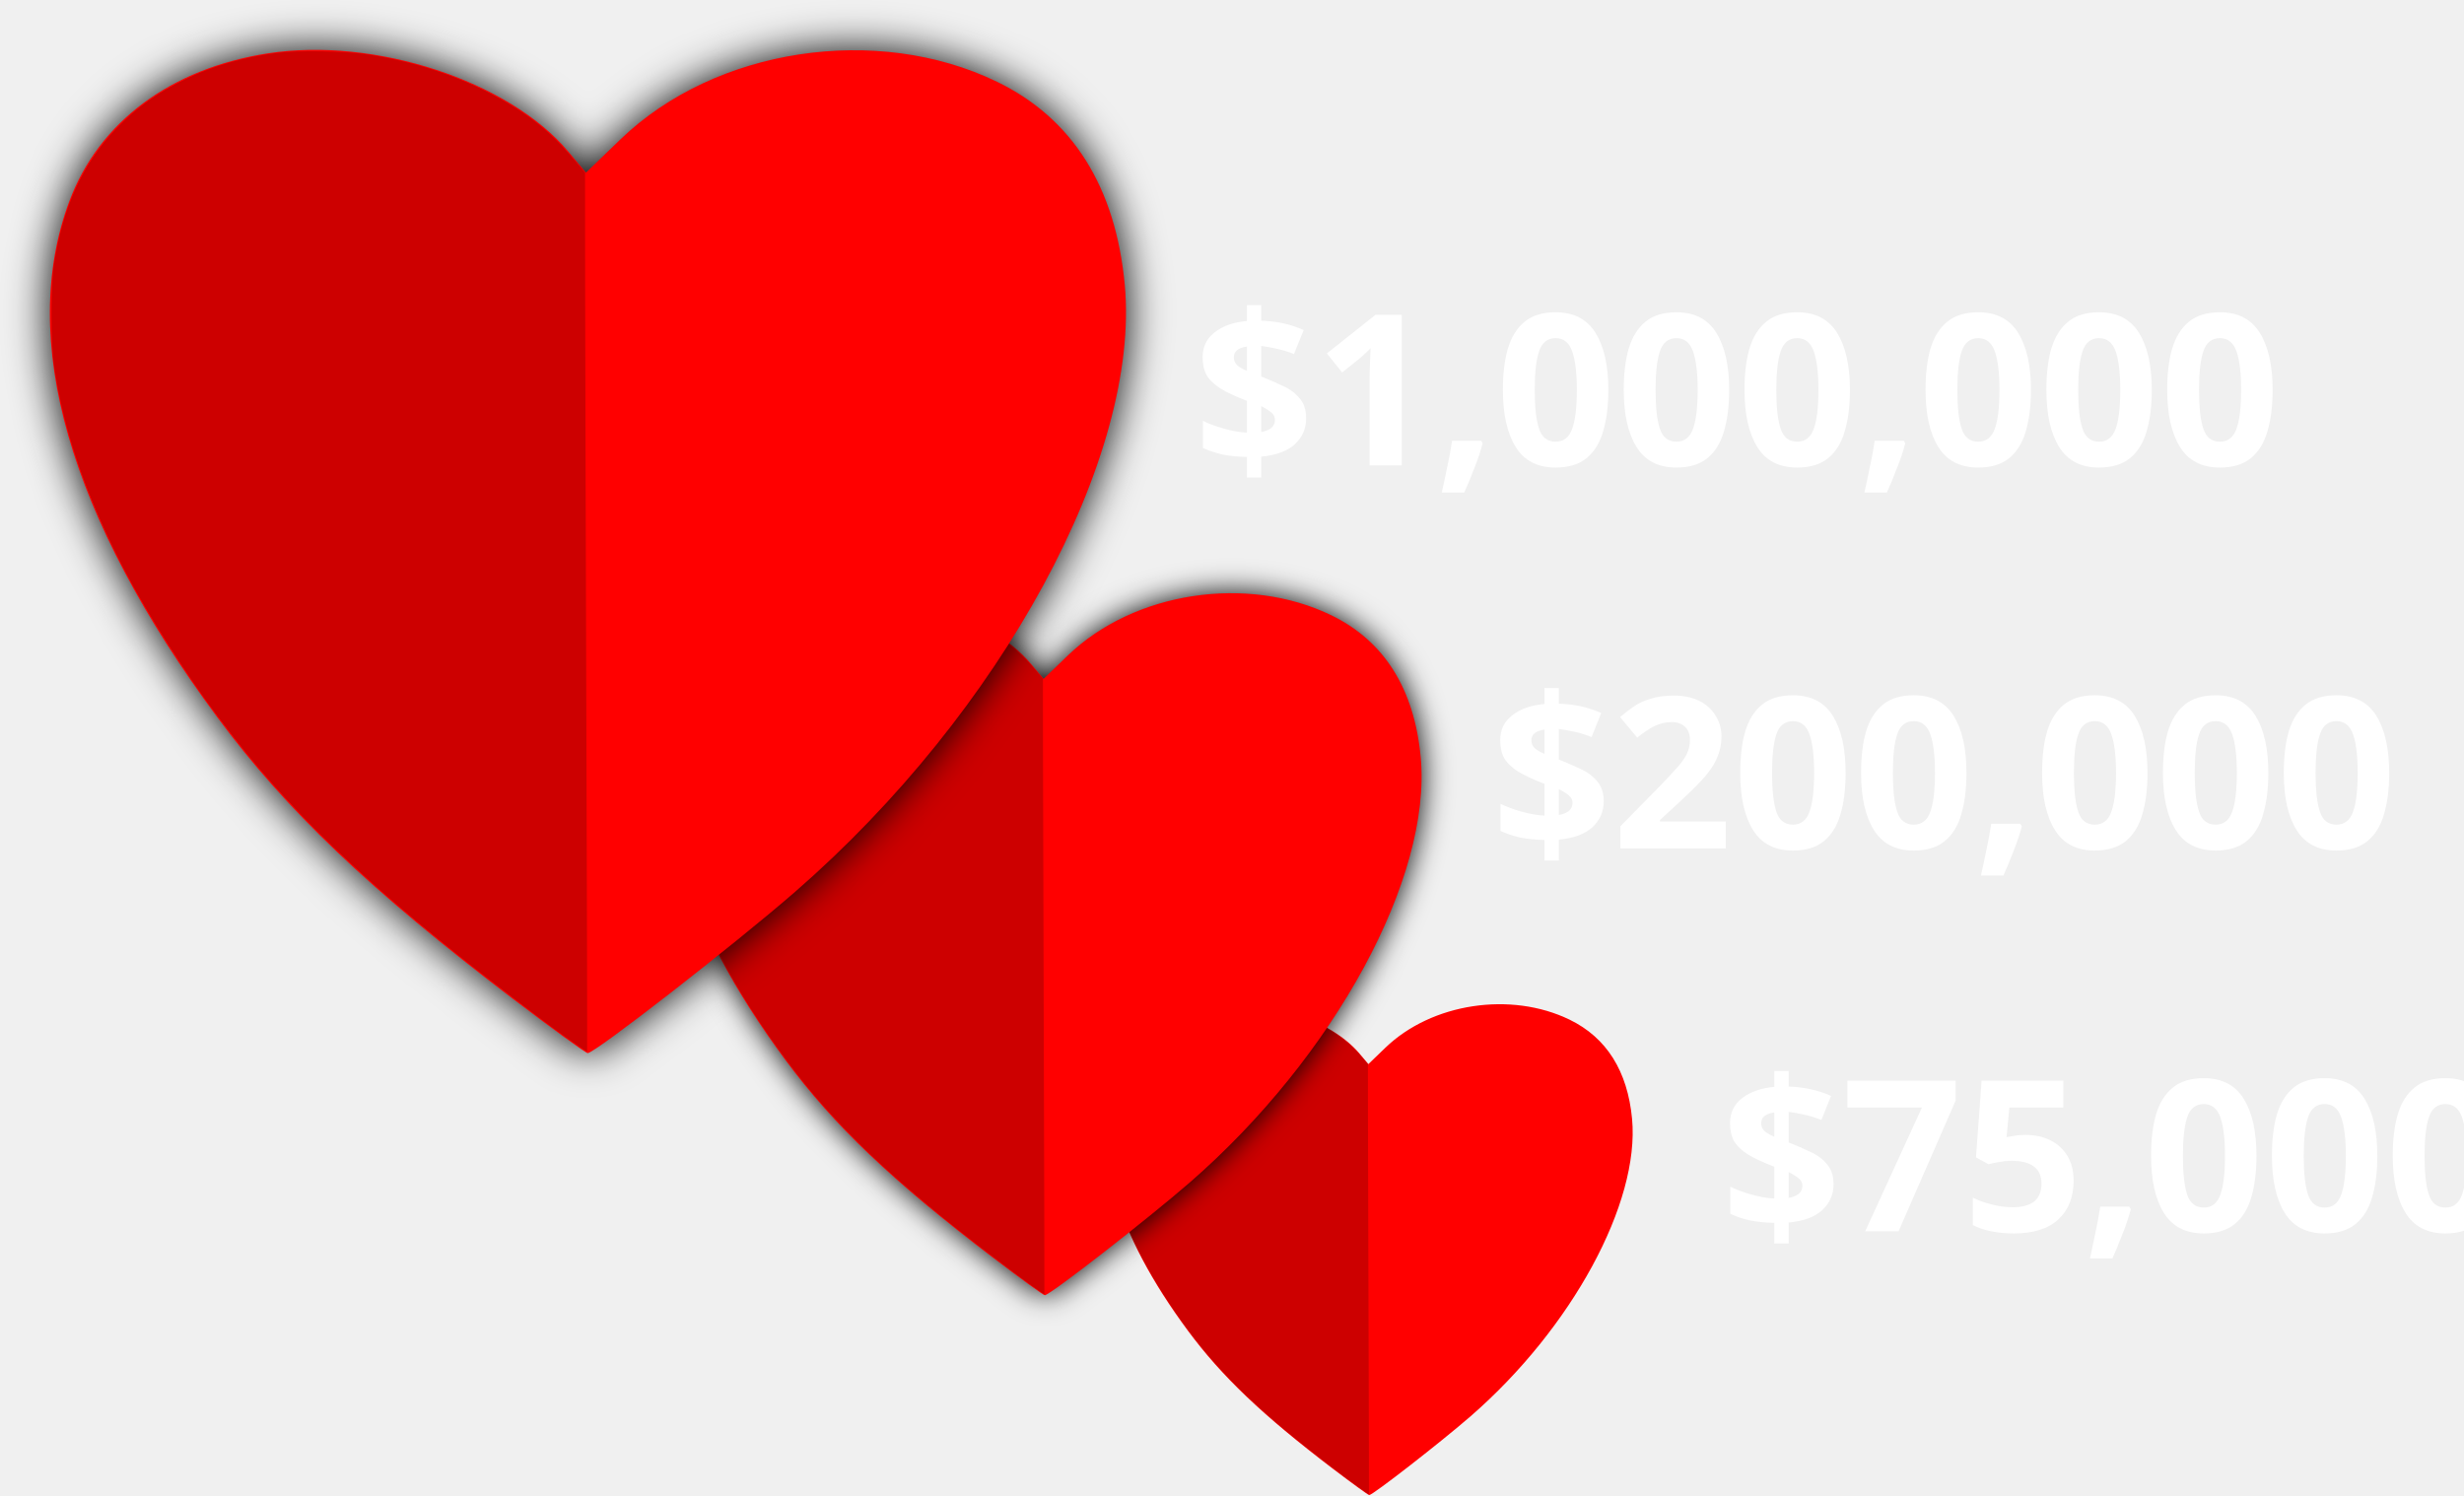
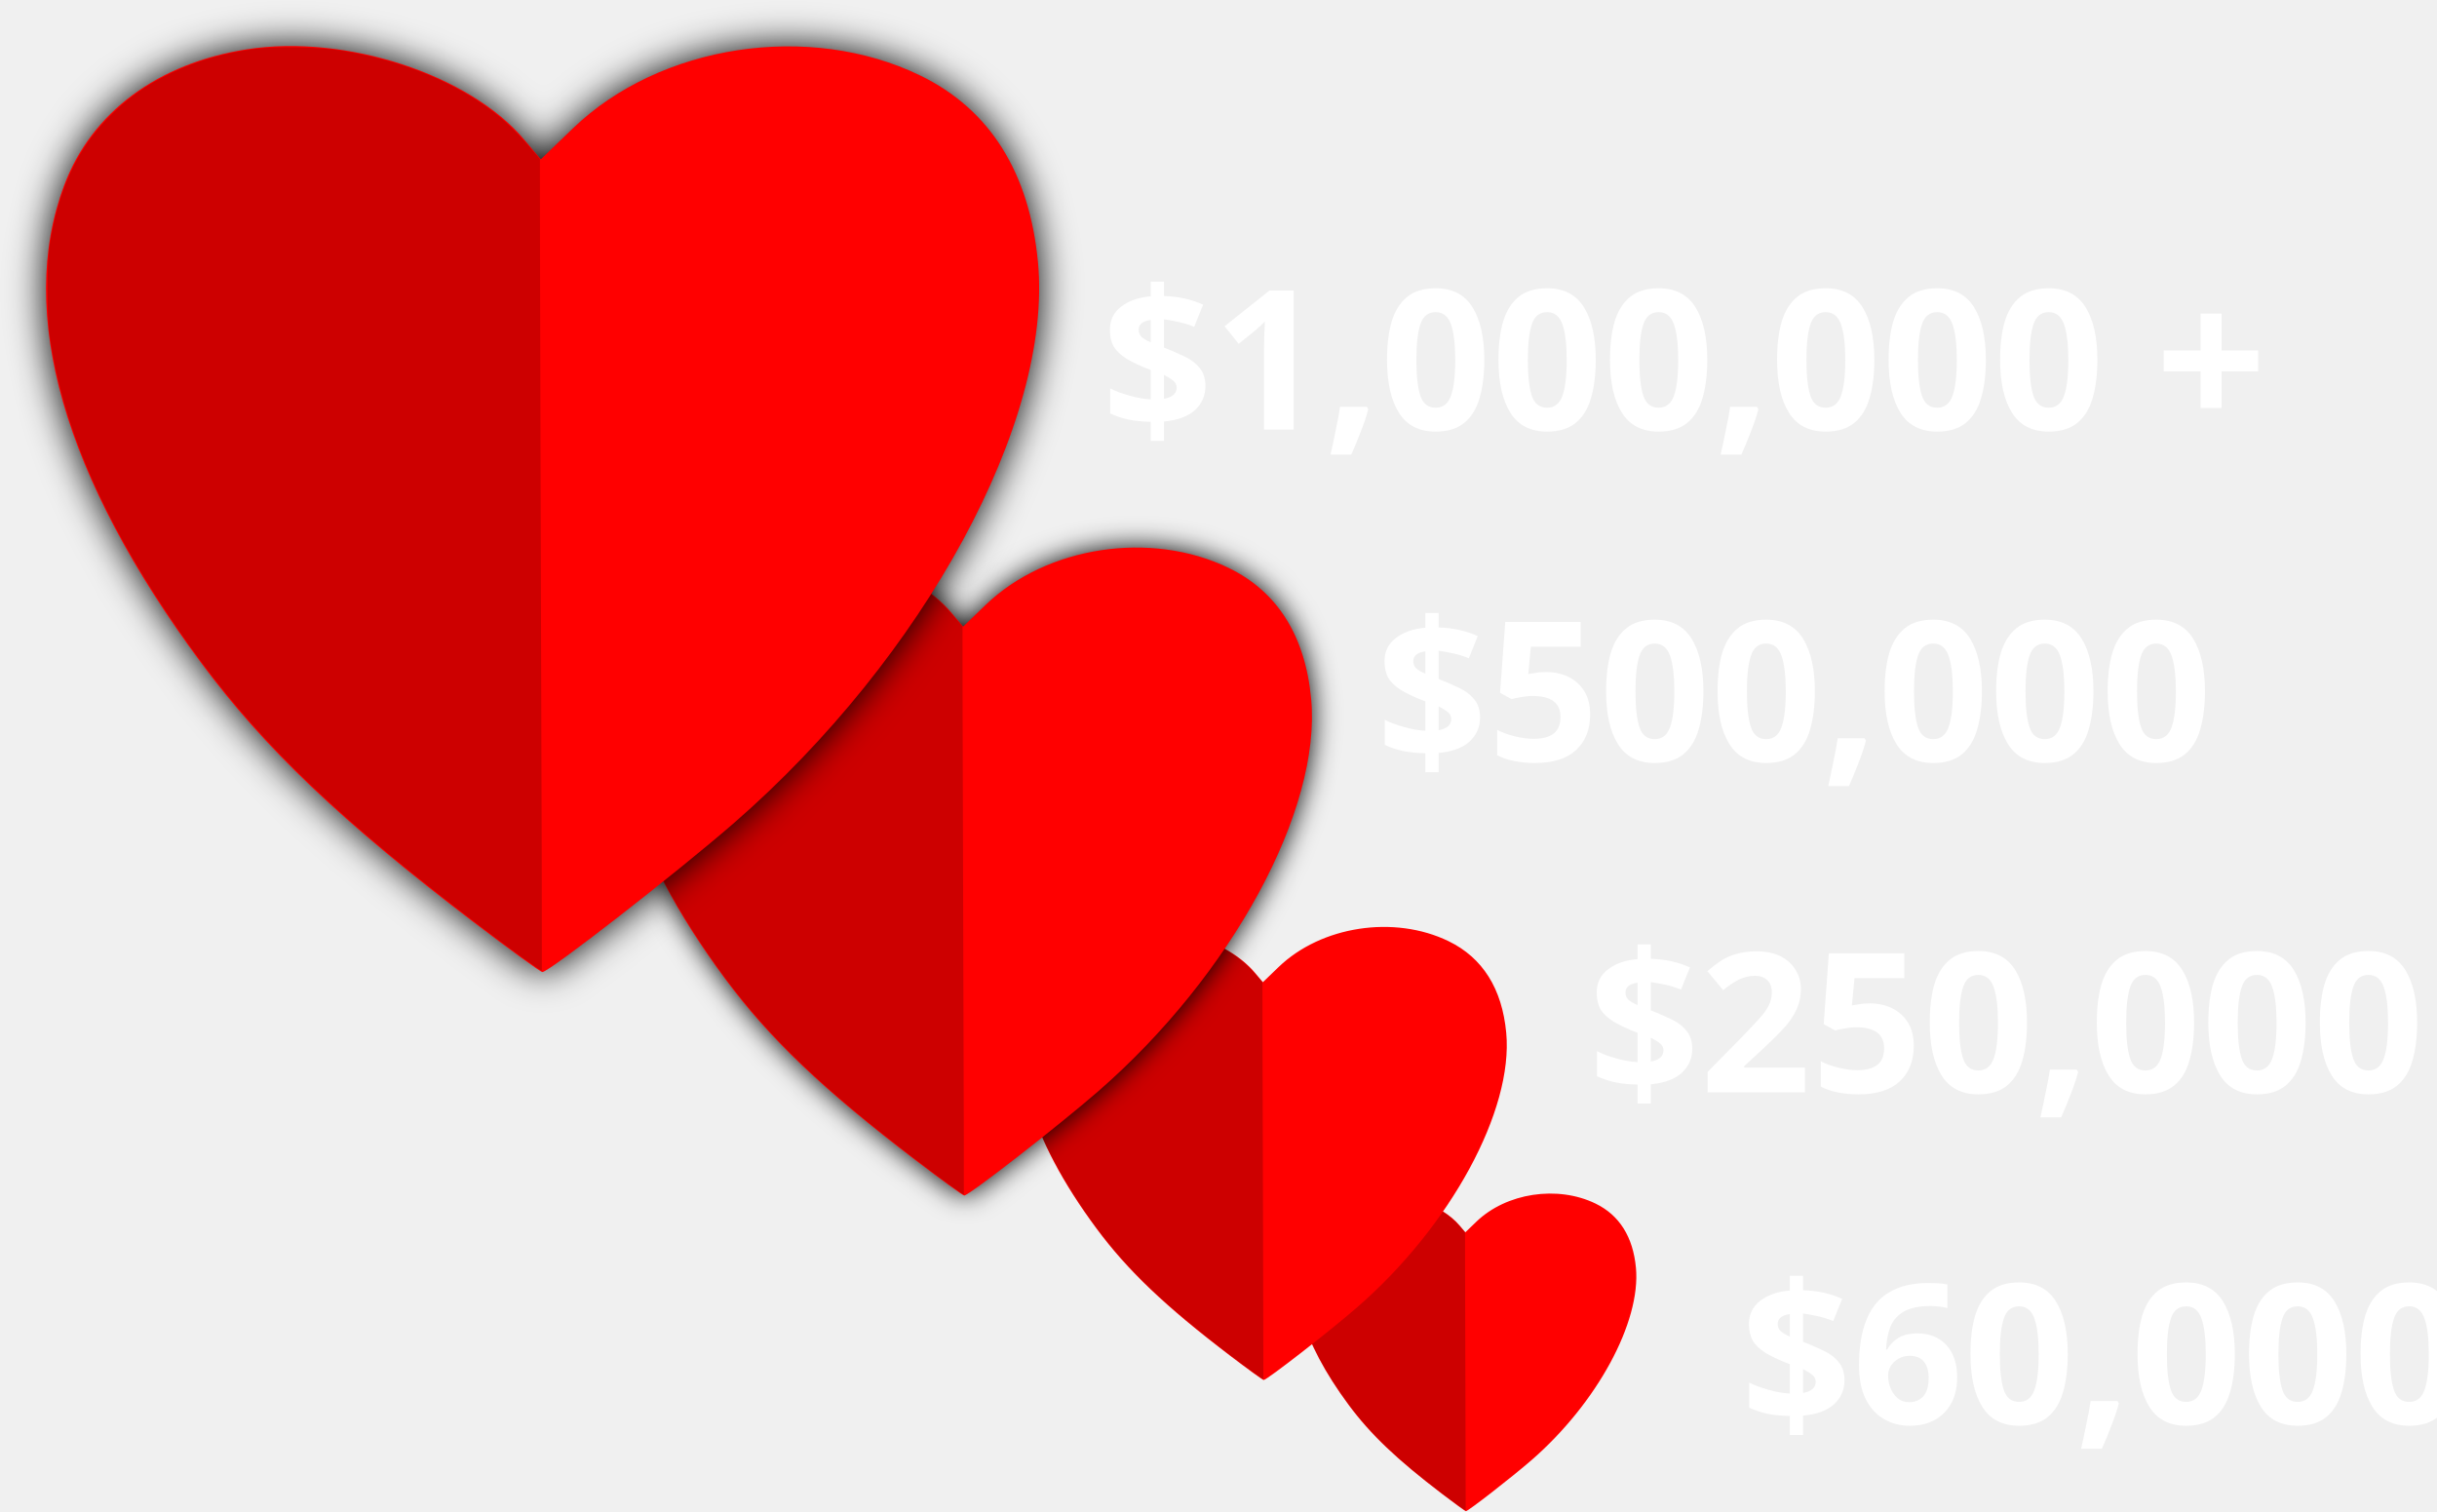
- <svg xmlns="http://www.w3.org/2000/svg" width="466.62" height="283.159" viewBox="0 0 123.46 74.919" version="1.1" id="svg38194">
+ <svg xmlns="http://www.w3.org/2000/svg" width="500.064" height="310.072" viewBox="0 0 132.309 82.04" version="1.1" id="svg38194">
  <defs id="defs38191">
    <filter style="color-interpolation-filters:sRGB" id="filter21294" x="-0.046" y="-0.05" width="1.093" height="1.099">
      <feGaussianBlur stdDeviation="0.46" id="feGaussianBlur21296" />
    </filter>
    <filter style="color-interpolation-filters:sRGB" id="filter21284" x="-0.046" y="-0.05" width="1.093" height="1.099">
      <feGaussianBlur stdDeviation="0.46" id="feGaussianBlur21286" />
    </filter>
+     <filter style="color-interpolation-filters:sRGB" id="filter21294-5" x="-0.046" y="-0.05" width="1.093" height="1.099">
+       <feGaussianBlur stdDeviation="0.46" id="feGaussianBlur21296-9" />
+     </filter>
+     <filter style="color-interpolation-filters:sRGB" id="filter21284-8" x="-0.046" y="-0.05" width="1.093" height="1.099">
+       <feGaussianBlur stdDeviation="0.46" id="feGaussianBlur21286-9" />
+     </filter>
  </defs>
-   <g id="g733">
-     <g id="g17129" transform="matrix(1.108276,0,0,1.108276,193.6776,-696.503)">
-       <path style="fill:#ff0000;fill-opacity:1;stroke:none;stroke-width:0.729;stroke-opacity:1" d="m -114.502,694.86 c -3.18,-2.422 -5.014,-4.168 -6.544,-6.232 -3.29,-4.437 -4.419,-8.376 -3.275,-11.432 0.655,-1.75 2.242,-2.931 4.388,-3.265 2.36,-0.367 5.329,0.603 6.65,2.173 l 0.392,0.465 0.768,-0.74 c 2.092,-2.016 5.668,-2.561 8.33,-1.269 1.668,0.81 2.622,2.326 2.824,4.488 0.354,3.795 -2.721,9.46 -7.295,13.439 -1.357,1.18 -4.43,3.57 -4.589,3.569 -0.043,-6.1e-4 -0.785,-0.539 -1.648,-1.196 z" id="path17125" />
-       <path style="opacity:0.99;fill:#000000;fill-opacity:0.199;stroke:none;stroke-width:6.367;stroke-dashoffset:210.392;stroke-opacity:0.984" d="m -427.938,2629.735 c -3.202,-2.276 -9.124,-6.852 -12.492,-9.655 -8.981,-7.474 -14.539,-13.503 -20.044,-21.744 -6.105,-9.139 -9.506,-17.124 -10.699,-25.125 -0.274,-1.834 -0.275,-6.715 -0.002,-8.415 0.781,-4.865 2.425,-8.464 5.166,-11.309 1.802,-1.871 3.444,-3.046 5.889,-4.216 2.245,-1.074 4.811,-1.809 7.587,-2.172 1.822,-0.238 5.841,-0.161 7.746,0.15 3.792,0.618 7.194,1.712 10.187,3.275 2.771,1.448 4.758,2.995 6.65,5.177 l 1.196,1.379 0.008,8.808 c 0.004,4.844 0.05,21.39 0.101,36.768 0.052,15.379 0.081,27.974 0.064,27.991 -0.016,0.016 -0.627,-0.395 -1.358,-0.914 z" id="path17127" transform="scale(0.2645833)" />
+   <g id="g54327" transform="translate(592.7537,-40.86651)">
+     <g id="g54183" transform="matrix(0.7769028,0,0,0.7769028,-425.4927,-417.8614)">
+       <path style="fill:#ff0000;fill-opacity:1;stroke:none;stroke-width:0.729;stroke-opacity:1" d="m -114.502,694.86 c -3.18,-2.422 -5.014,-4.168 -6.544,-6.232 -3.29,-4.437 -4.419,-8.376 -3.275,-11.432 0.655,-1.75 2.242,-2.931 4.388,-3.265 2.36,-0.367 5.329,0.603 6.65,2.173 l 0.392,0.465 0.768,-0.74 c 2.092,-2.016 5.668,-2.561 8.33,-1.269 1.668,0.81 2.622,2.326 2.824,4.488 0.354,3.795 -2.721,9.46 -7.295,13.439 -1.357,1.18 -4.43,3.57 -4.589,3.569 -0.043,-6.1e-4 -0.785,-0.539 -1.648,-1.196 z" id="path54179" />
+       <path style="opacity:0.99;fill:#000000;fill-opacity:0.199;stroke:none;stroke-width:6.367;stroke-dashoffset:210.392;stroke-opacity:0.984" d="m -427.938,2629.735 c -3.202,-2.276 -9.124,-6.852 -12.492,-9.655 -8.981,-7.474 -14.539,-13.503 -20.044,-21.744 -6.105,-9.139 -9.506,-17.124 -10.699,-25.125 -0.274,-1.834 -0.275,-6.715 -0.002,-8.415 0.781,-4.865 2.425,-8.464 5.166,-11.309 1.802,-1.871 3.444,-3.046 5.889,-4.216 2.245,-1.074 4.811,-1.809 7.587,-2.172 1.822,-0.238 5.841,-0.161 7.746,0.15 3.792,0.618 7.194,1.712 10.187,3.275 2.771,1.448 4.758,2.995 6.65,5.177 l 1.196,1.379 0.008,8.808 c 0.004,4.844 0.05,21.39 0.101,36.768 0.052,15.379 0.081,27.974 0.064,27.991 -0.016,0.016 -0.627,-0.395 -1.358,-0.914 z" id="path54181" transform="scale(0.2645833)" />
    </g>
-     <g id="g21292" transform="matrix(1.584953,0,0,1.584953,231.2164,-1038.313)" style="fill:#000000;filter:url(#filter21294)">
-       <path style="fill:#000000;fill-opacity:1;stroke:none;stroke-width:0.729;stroke-opacity:1" d="m -114.502,694.86 c -3.18,-2.422 -5.014,-4.168 -6.544,-6.232 -3.29,-4.437 -4.419,-8.376 -3.275,-11.432 0.655,-1.75 2.242,-2.931 4.388,-3.265 2.36,-0.367 5.329,0.603 6.65,2.173 l 0.392,0.465 0.768,-0.74 c 2.092,-2.016 5.668,-2.561 8.33,-1.269 1.668,0.81 2.622,2.326 2.824,4.488 0.354,3.795 -2.721,9.46 -7.295,13.439 -1.357,1.18 -4.43,3.57 -4.589,3.569 -0.043,-6.1e-4 -0.785,-0.539 -1.648,-1.196 z" id="path21288" />
-       <path style="opacity:0.99;fill:#000000;fill-opacity:0.199;stroke:none;stroke-width:6.367;stroke-dashoffset:210.392;stroke-opacity:0.984" d="m -427.938,2629.735 c -3.202,-2.276 -9.124,-6.852 -12.492,-9.655 -8.981,-7.474 -14.539,-13.503 -20.044,-21.744 -6.105,-9.139 -9.506,-17.124 -10.699,-25.125 -0.274,-1.834 -0.275,-6.715 -0.002,-8.415 0.781,-4.865 2.425,-8.464 5.166,-11.309 1.802,-1.871 3.444,-3.046 5.889,-4.216 2.245,-1.074 4.811,-1.809 7.587,-2.172 1.822,-0.238 5.841,-0.161 7.746,0.15 3.792,0.618 7.194,1.712 10.187,3.275 2.771,1.448 4.758,2.995 6.65,5.177 l 1.196,1.379 0.008,8.808 c 0.004,4.844 0.05,21.39 0.101,36.768 0.052,15.379 0.081,27.974 0.064,27.991 -0.016,0.016 -0.627,-0.395 -1.358,-0.914 z" id="path21290" transform="scale(0.2645833)" />
+     <g id="g17129-1" transform="matrix(1.108276,0,0,1.108276,-399.0761,-655.6364)">
+       <path style="fill:#ff0000;fill-opacity:1;stroke:none;stroke-width:0.729;stroke-opacity:1" d="m -114.502,694.86 c -3.18,-2.422 -5.014,-4.168 -6.544,-6.232 -3.29,-4.437 -4.419,-8.376 -3.275,-11.432 0.655,-1.75 2.242,-2.931 4.388,-3.265 2.36,-0.367 5.329,0.603 6.65,2.173 l 0.392,0.465 0.768,-0.74 c 2.092,-2.016 5.668,-2.561 8.33,-1.269 1.668,0.81 2.622,2.326 2.824,4.488 0.354,3.795 -2.721,9.46 -7.295,13.439 -1.357,1.18 -4.43,3.57 -4.589,3.569 -0.043,-6.1e-4 -0.785,-0.539 -1.648,-1.196 z" id="path17125-2" />
+       <path style="opacity:0.99;fill:#000000;fill-opacity:0.199;stroke:none;stroke-width:6.367;stroke-dashoffset:210.392;stroke-opacity:0.984" d="m -427.938,2629.735 c -3.202,-2.276 -9.124,-6.852 -12.492,-9.655 -8.981,-7.474 -14.539,-13.503 -20.044,-21.744 -6.105,-9.139 -9.506,-17.124 -10.699,-25.125 -0.274,-1.834 -0.275,-6.715 -0.002,-8.415 0.781,-4.865 2.425,-8.464 5.166,-11.309 1.802,-1.871 3.444,-3.046 5.889,-4.216 2.245,-1.074 4.811,-1.809 7.587,-2.172 1.822,-0.238 5.841,-0.161 7.746,0.15 3.792,0.618 7.194,1.712 10.187,3.275 2.771,1.448 4.758,2.995 6.65,5.177 l 1.196,1.379 0.008,8.808 c 0.004,4.844 0.05,21.39 0.101,36.768 0.052,15.379 0.081,27.974 0.064,27.991 -0.016,0.016 -0.627,-0.395 -1.358,-0.914 z" id="path17127-8" transform="scale(0.2645833)" />
    </g>
-     <g id="g17135" transform="matrix(1.584953,0,0,1.584953,231.2164,-1038.313)">
-       <path style="fill:#ff0000;fill-opacity:1;stroke:none;stroke-width:0.729;stroke-opacity:1" d="m -114.502,694.86 c -3.18,-2.422 -5.014,-4.168 -6.544,-6.232 -3.29,-4.437 -4.419,-8.376 -3.275,-11.432 0.655,-1.75 2.242,-2.931 4.388,-3.265 2.36,-0.367 5.329,0.603 6.65,2.173 l 0.392,0.465 0.768,-0.74 c 2.092,-2.016 5.668,-2.561 8.33,-1.269 1.668,0.81 2.622,2.326 2.824,4.488 0.354,3.795 -2.721,9.46 -7.295,13.439 -1.357,1.18 -4.43,3.57 -4.589,3.569 -0.043,-6.1e-4 -0.785,-0.539 -1.648,-1.196 z" id="path17131" />
-       <path style="opacity:0.99;fill:#000000;fill-opacity:0.199;stroke:none;stroke-width:6.367;stroke-dashoffset:210.392;stroke-opacity:0.984" d="m -427.938,2629.735 c -3.202,-2.276 -9.124,-6.852 -12.492,-9.655 -8.981,-7.474 -14.539,-13.503 -20.044,-21.744 -6.105,-9.139 -9.506,-17.124 -10.699,-25.125 -0.274,-1.834 -0.275,-6.715 -0.002,-8.415 0.781,-4.865 2.425,-8.464 5.166,-11.309 1.802,-1.871 3.444,-3.046 5.889,-4.216 2.245,-1.074 4.811,-1.809 7.587,-2.172 1.822,-0.238 5.841,-0.161 7.746,0.15 3.792,0.618 7.194,1.712 10.187,3.275 2.771,1.448 4.758,2.995 6.65,5.177 l 1.196,1.379 0.008,8.808 c 0.004,4.844 0.05,21.39 0.101,36.768 0.052,15.379 0.081,27.974 0.064,27.991 -0.016,0.016 -0.627,-0.395 -1.358,-0.914 z" id="path17133" transform="scale(0.2645833)" />
+     <g id="g21292-4" transform="matrix(1.584953,0,0,1.584953,-361.5373,-997.4462)" style="fill:#000000;filter:url(#filter21294-5)">
+       <path style="fill:#000000;fill-opacity:1;stroke:none;stroke-width:0.729;stroke-opacity:1" d="m -114.502,694.86 c -3.18,-2.422 -5.014,-4.168 -6.544,-6.232 -3.29,-4.437 -4.419,-8.376 -3.275,-11.432 0.655,-1.75 2.242,-2.931 4.388,-3.265 2.36,-0.367 5.329,0.603 6.65,2.173 l 0.392,0.465 0.768,-0.74 c 2.092,-2.016 5.668,-2.561 8.33,-1.269 1.668,0.81 2.622,2.326 2.824,4.488 0.354,3.795 -2.721,9.46 -7.295,13.439 -1.357,1.18 -4.43,3.57 -4.589,3.569 -0.043,-6.1e-4 -0.785,-0.539 -1.648,-1.196 z" id="path21288-0" />
+       <path style="opacity:0.99;fill:#000000;fill-opacity:0.199;stroke:none;stroke-width:6.367;stroke-dashoffset:210.392;stroke-opacity:0.984" d="m -427.938,2629.735 c -3.202,-2.276 -9.124,-6.852 -12.492,-9.655 -8.981,-7.474 -14.539,-13.503 -20.044,-21.744 -6.105,-9.139 -9.506,-17.124 -10.699,-25.125 -0.274,-1.834 -0.275,-6.715 -0.002,-8.415 0.781,-4.865 2.425,-8.464 5.166,-11.309 1.802,-1.871 3.444,-3.046 5.889,-4.216 2.245,-1.074 4.811,-1.809 7.587,-2.172 1.822,-0.238 5.841,-0.161 7.746,0.15 3.792,0.618 7.194,1.712 10.187,3.275 2.771,1.448 4.758,2.995 6.65,5.177 l 1.196,1.379 0.008,8.808 c 0.004,4.844 0.05,21.39 0.101,36.768 0.052,15.379 0.081,27.974 0.064,27.991 -0.016,0.016 -0.627,-0.395 -1.358,-0.914 z" id="path21290-1" transform="scale(0.2645833)" />
    </g>
-     <g id="g21282" transform="matrix(2.264219,0,0,2.264219,284.9714,-1523.252)" style="fill:#000000;filter:url(#filter21284)">
-       <path style="fill:#000000;fill-opacity:1;stroke:none;stroke-width:0.729;stroke-opacity:1" d="m -114.502,694.86 c -3.18,-2.422 -5.014,-4.168 -6.544,-6.232 -3.29,-4.437 -4.419,-8.376 -3.275,-11.432 0.655,-1.75 2.242,-2.931 4.388,-3.265 2.36,-0.367 5.329,0.603 6.65,2.173 l 0.392,0.465 0.768,-0.74 c 2.092,-2.016 5.668,-2.561 8.33,-1.269 1.668,0.81 2.622,2.326 2.824,4.488 0.354,3.795 -2.721,9.46 -7.295,13.439 -1.357,1.18 -4.43,3.57 -4.589,3.569 -0.043,-6.1e-4 -0.785,-0.539 -1.648,-1.196 z" id="path21278" />
-       <path style="opacity:0.99;fill:#000000;fill-opacity:0.199;stroke:none;stroke-width:6.367;stroke-dashoffset:210.392;stroke-opacity:0.984" d="m -427.938,2629.735 c -3.202,-2.276 -9.124,-6.852 -12.492,-9.655 -8.981,-7.474 -14.539,-13.503 -20.044,-21.744 -6.105,-9.139 -9.506,-17.124 -10.699,-25.125 -0.274,-1.834 -0.275,-6.715 -0.002,-8.415 0.781,-4.865 2.425,-8.464 5.166,-11.309 1.802,-1.871 3.444,-3.046 5.889,-4.216 2.245,-1.074 4.811,-1.809 7.587,-2.172 1.822,-0.238 5.841,-0.161 7.746,0.15 3.792,0.618 7.194,1.712 10.187,3.275 2.771,1.448 4.758,2.995 6.65,5.177 l 1.196,1.379 0.008,8.808 c 0.004,4.844 0.05,21.39 0.101,36.768 0.052,15.379 0.081,27.974 0.064,27.991 -0.016,0.016 -0.627,-0.395 -1.358,-0.914 z" id="path21280" transform="scale(0.2645833)" />
+     <g id="g17135-0" transform="matrix(1.584953,0,0,1.584953,-361.5373,-997.4462)">
+       <path style="fill:#ff0000;fill-opacity:1;stroke:none;stroke-width:0.729;stroke-opacity:1" d="m -114.502,694.86 c -3.18,-2.422 -5.014,-4.168 -6.544,-6.232 -3.29,-4.437 -4.419,-8.376 -3.275,-11.432 0.655,-1.75 2.242,-2.931 4.388,-3.265 2.36,-0.367 5.329,0.603 6.65,2.173 l 0.392,0.465 0.768,-0.74 c 2.092,-2.016 5.668,-2.561 8.33,-1.269 1.668,0.81 2.622,2.326 2.824,4.488 0.354,3.795 -2.721,9.46 -7.295,13.439 -1.357,1.18 -4.43,3.57 -4.589,3.569 -0.043,-6.1e-4 -0.785,-0.539 -1.648,-1.196 z" id="path17131-8" />
+       <path style="opacity:0.99;fill:#000000;fill-opacity:0.199;stroke:none;stroke-width:6.367;stroke-dashoffset:210.392;stroke-opacity:0.984" d="m -427.938,2629.735 c -3.202,-2.276 -9.124,-6.852 -12.492,-9.655 -8.981,-7.474 -14.539,-13.503 -20.044,-21.744 -6.105,-9.139 -9.506,-17.124 -10.699,-25.125 -0.274,-1.834 -0.275,-6.715 -0.002,-8.415 0.781,-4.865 2.425,-8.464 5.166,-11.309 1.802,-1.871 3.444,-3.046 5.889,-4.216 2.245,-1.074 4.811,-1.809 7.587,-2.172 1.822,-0.238 5.841,-0.161 7.746,0.15 3.792,0.618 7.194,1.712 10.187,3.275 2.771,1.448 4.758,2.995 6.65,5.177 l 1.196,1.379 0.008,8.808 c 0.004,4.844 0.05,21.39 0.101,36.768 0.052,15.379 0.081,27.974 0.064,27.991 -0.016,0.016 -0.627,-0.395 -1.358,-0.914 z" id="path17133-1" transform="scale(0.2645833)" />
    </g>
-     <g id="g17141" transform="matrix(2.264219,0,0,2.264219,284.9714,-1523.252)">
-       <path style="fill:#ff0000;fill-opacity:1;stroke:none;stroke-width:0.729;stroke-opacity:1" d="m -114.502,694.86 c -3.18,-2.422 -5.014,-4.168 -6.544,-6.232 -3.29,-4.437 -4.419,-8.376 -3.275,-11.432 0.655,-1.75 2.242,-2.931 4.388,-3.265 2.36,-0.367 5.329,0.603 6.65,2.173 l 0.392,0.465 0.768,-0.74 c 2.092,-2.016 5.668,-2.561 8.33,-1.269 1.668,0.81 2.622,2.326 2.824,4.488 0.354,3.795 -2.721,9.46 -7.295,13.439 -1.357,1.18 -4.43,3.57 -4.589,3.569 -0.043,-6.1e-4 -0.785,-0.539 -1.648,-1.196 z" id="path17137" />
-       <path style="opacity:0.99;fill:#000000;fill-opacity:0.199;stroke:none;stroke-width:6.367;stroke-dashoffset:210.392;stroke-opacity:0.984" d="m -427.938,2629.735 c -3.202,-2.276 -9.124,-6.852 -12.492,-9.655 -8.981,-7.474 -14.539,-13.503 -20.044,-21.744 -6.105,-9.139 -9.506,-17.124 -10.699,-25.125 -0.274,-1.834 -0.275,-6.715 -0.002,-8.415 0.781,-4.865 2.425,-8.464 5.166,-11.309 1.802,-1.871 3.444,-3.046 5.889,-4.216 2.245,-1.074 4.811,-1.809 7.587,-2.172 1.822,-0.238 5.841,-0.161 7.746,0.15 3.792,0.618 7.194,1.712 10.187,3.275 2.771,1.448 4.758,2.995 6.65,5.177 l 1.196,1.379 0.008,8.808 c 0.004,4.844 0.05,21.39 0.101,36.768 0.052,15.379 0.081,27.974 0.064,27.991 -0.016,0.016 -0.627,-0.395 -1.358,-0.914 z" id="path17139" transform="scale(0.2645833)" />
+     <g id="g21282-4" transform="matrix(2.264219,0,0,2.264219,-307.7823,-1482.386)" style="fill:#000000;filter:url(#filter21284-8)">
+       <path style="fill:#000000;fill-opacity:1;stroke:none;stroke-width:0.729;stroke-opacity:1" d="m -114.502,694.86 c -3.18,-2.422 -5.014,-4.168 -6.544,-6.232 -3.29,-4.437 -4.419,-8.376 -3.275,-11.432 0.655,-1.75 2.242,-2.931 4.388,-3.265 2.36,-0.367 5.329,0.603 6.65,2.173 l 0.392,0.465 0.768,-0.74 c 2.092,-2.016 5.668,-2.561 8.33,-1.269 1.668,0.81 2.622,2.326 2.824,4.488 0.354,3.795 -2.721,9.46 -7.295,13.439 -1.357,1.18 -4.43,3.57 -4.589,3.569 -0.043,-6.1e-4 -0.785,-0.539 -1.648,-1.196 z" id="path21278-9" />
+       <path style="opacity:0.99;fill:#000000;fill-opacity:0.199;stroke:none;stroke-width:6.367;stroke-dashoffset:210.392;stroke-opacity:0.984" d="m -427.938,2629.735 c -3.202,-2.276 -9.124,-6.852 -12.492,-9.655 -8.981,-7.474 -14.539,-13.503 -20.044,-21.744 -6.105,-9.139 -9.506,-17.124 -10.699,-25.125 -0.274,-1.834 -0.275,-6.715 -0.002,-8.415 0.781,-4.865 2.425,-8.464 5.166,-11.309 1.802,-1.871 3.444,-3.046 5.889,-4.216 2.245,-1.074 4.811,-1.809 7.587,-2.172 1.822,-0.238 5.841,-0.161 7.746,0.15 3.792,0.618 7.194,1.712 10.187,3.275 2.771,1.448 4.758,2.995 6.65,5.177 l 1.196,1.379 0.008,8.808 c 0.004,4.844 0.05,21.39 0.101,36.768 0.052,15.379 0.081,27.974 0.064,27.991 -0.016,0.016 -0.627,-0.395 -1.358,-0.914 z" id="path21280-5" transform="scale(0.2645833)" />
    </g>
-     <text xml:space="preserve" style="font-style:normal;font-variant:normal;font-weight:600;font-stretch:normal;font-size:10.583px;font-family:'Roboto Slab';-inkscape-font-specification:'Roboto Slab Semi-Bold';fill:#ffffff;fill-opacity:1;stroke-width:1.808" x="59.806" y="23.323" id="text17169">
-       <tspan style="font-style:normal;font-variant:normal;font-weight:600;font-stretch:normal;font-size:10.583px;font-family:'Roboto Slab';-inkscape-font-specification:'Roboto Slab Semi-Bold';fill:#ffffff;fill-opacity:1;stroke-width:1.808" x="59.806" y="23.323" id="tspan17167">$1,000,000</tspan>
+     <g id="g17141-9" transform="matrix(2.264219,0,0,2.264219,-307.7823,-1482.386)">
+       <path style="fill:#ff0000;fill-opacity:1;stroke:none;stroke-width:0.729;stroke-opacity:1" d="m -114.502,694.86 c -3.18,-2.422 -5.014,-4.168 -6.544,-6.232 -3.29,-4.437 -4.419,-8.376 -3.275,-11.432 0.655,-1.75 2.242,-2.931 4.388,-3.265 2.36,-0.367 5.329,0.603 6.65,2.173 l 0.392,0.465 0.768,-0.74 c 2.092,-2.016 5.668,-2.561 8.33,-1.269 1.668,0.81 2.622,2.326 2.824,4.488 0.354,3.795 -2.721,9.46 -7.295,13.439 -1.357,1.18 -4.43,3.57 -4.589,3.569 -0.043,-6.1e-4 -0.785,-0.539 -1.648,-1.196 z" id="path17137-0" />
+       <path style="opacity:0.99;fill:#000000;fill-opacity:0.199;stroke:none;stroke-width:6.367;stroke-dashoffset:210.392;stroke-opacity:0.984" d="m -427.938,2629.735 c -3.202,-2.276 -9.124,-6.852 -12.492,-9.655 -8.981,-7.474 -14.539,-13.503 -20.044,-21.744 -6.105,-9.139 -9.506,-17.124 -10.699,-25.125 -0.274,-1.834 -0.275,-6.715 -0.002,-8.415 0.781,-4.865 2.425,-8.464 5.166,-11.309 1.802,-1.871 3.444,-3.046 5.889,-4.216 2.245,-1.074 4.811,-1.809 7.587,-2.172 1.822,-0.238 5.841,-0.161 7.746,0.15 3.792,0.618 7.194,1.712 10.187,3.275 2.771,1.448 4.758,2.995 6.65,5.177 l 1.196,1.379 0.008,8.808 c 0.004,4.844 0.05,21.39 0.101,36.768 0.052,15.379 0.081,27.974 0.064,27.991 -0.016,0.016 -0.627,-0.395 -1.358,-0.914 z" id="path17139-2" transform="scale(0.2645833)" />
+     </g>
+     <text xml:space="preserve" style="font-style:normal;font-variant:normal;font-weight:600;font-stretch:normal;font-size:10.583px;font-family:'Roboto Slab';-inkscape-font-specification:'Roboto Slab Semi-Bold';fill:#ffffff;fill-opacity:1;stroke-width:1.808" x="-532.948" y="64.19" id="text17169-3">
+       <tspan style="font-style:normal;font-variant:normal;font-weight:600;font-stretch:normal;font-size:10.583px;font-family:'Roboto Slab';-inkscape-font-specification:'Roboto Slab Semi-Bold';fill:#ffffff;fill-opacity:1;stroke-width:1.808" x="-532.948" y="64.19" id="tspan17167-5">$1,000,000 +</tspan>
    </text>
-     <text xml:space="preserve" style="font-style:normal;font-variant:normal;font-weight:600;font-stretch:normal;font-size:10.583px;font-family:'Roboto Slab';-inkscape-font-specification:'Roboto Slab Semi-Bold';fill:#ffffff;fill-opacity:1;stroke-width:1.808" x="74.713" y="42.512" id="text17177">
-       <tspan style="font-style:normal;font-variant:normal;font-weight:600;font-stretch:normal;font-size:10.583px;font-family:'Roboto Slab';-inkscape-font-specification:'Roboto Slab Semi-Bold';fill:#ffffff;fill-opacity:1;stroke-width:1.808" x="74.713" y="42.512" id="tspan17175">$200,000</tspan>
+     <text xml:space="preserve" style="font-style:normal;font-variant:normal;font-weight:600;font-stretch:normal;font-size:10.583px;font-family:'Roboto Slab';-inkscape-font-specification:'Roboto Slab Semi-Bold';fill:#ffffff;fill-opacity:1;stroke-width:1.808" x="-518.041" y="82.18" id="text17177-9">
+       <tspan style="font-style:normal;font-variant:normal;font-weight:600;font-stretch:normal;font-size:10.583px;font-family:'Roboto Slab';-inkscape-font-specification:'Roboto Slab Semi-Bold';fill:#ffffff;fill-opacity:1;stroke-width:1.808" x="-518.041" y="82.18" id="tspan17175-0">$500,000</tspan>
    </text>
-     <text xml:space="preserve" style="font-style:normal;font-variant:normal;font-weight:600;font-stretch:normal;font-size:10.583px;font-family:'Roboto Slab';-inkscape-font-specification:'Roboto Slab Semi-Bold';fill:#ffffff;fill-opacity:1;stroke-width:1.808" x="86.232" y="61.702" id="text17185">
-       <tspan style="font-style:normal;font-variant:normal;font-weight:600;font-stretch:normal;font-size:10.583px;font-family:'Roboto Slab';-inkscape-font-specification:'Roboto Slab Semi-Bold';fill:#ffffff;fill-opacity:1;stroke-width:1.808" x="86.232" y="61.702" id="tspan17183">$75,000</tspan>
+     <text xml:space="preserve" style="font-style:normal;font-variant:normal;font-weight:600;font-stretch:normal;font-size:10.583px;font-family:'Roboto Slab';-inkscape-font-specification:'Roboto Slab Semi-Bold';fill:#ffffff;fill-opacity:1;stroke-width:1.808" x="-506.521" y="100.17" id="text17185-1">
+       <tspan style="font-style:normal;font-variant:normal;font-weight:600;font-stretch:normal;font-size:10.583px;font-family:'Roboto Slab';-inkscape-font-specification:'Roboto Slab Semi-Bold';fill:#ffffff;fill-opacity:1;stroke-width:1.808" x="-506.521" y="100.17" id="tspan17183-3">$250,000</tspan>
+     </text>
+     <text xml:space="preserve" style="font-style:normal;font-variant:normal;font-weight:600;font-stretch:normal;font-size:10.583px;font-family:'Roboto Slab';-inkscape-font-specification:'Roboto Slab Semi-Bold';fill:#ffffff;fill-opacity:1;stroke-width:1.808" x="-498.252" y="118.16" id="text54187">
+       <tspan style="font-style:normal;font-variant:normal;font-weight:600;font-stretch:normal;font-size:10.583px;font-family:'Roboto Slab';-inkscape-font-specification:'Roboto Slab Semi-Bold';fill:#ffffff;fill-opacity:1;stroke-width:1.808" x="-498.252" y="118.16" id="tspan54185">$60,000</tspan>
    </text>
  </g>
</svg>
